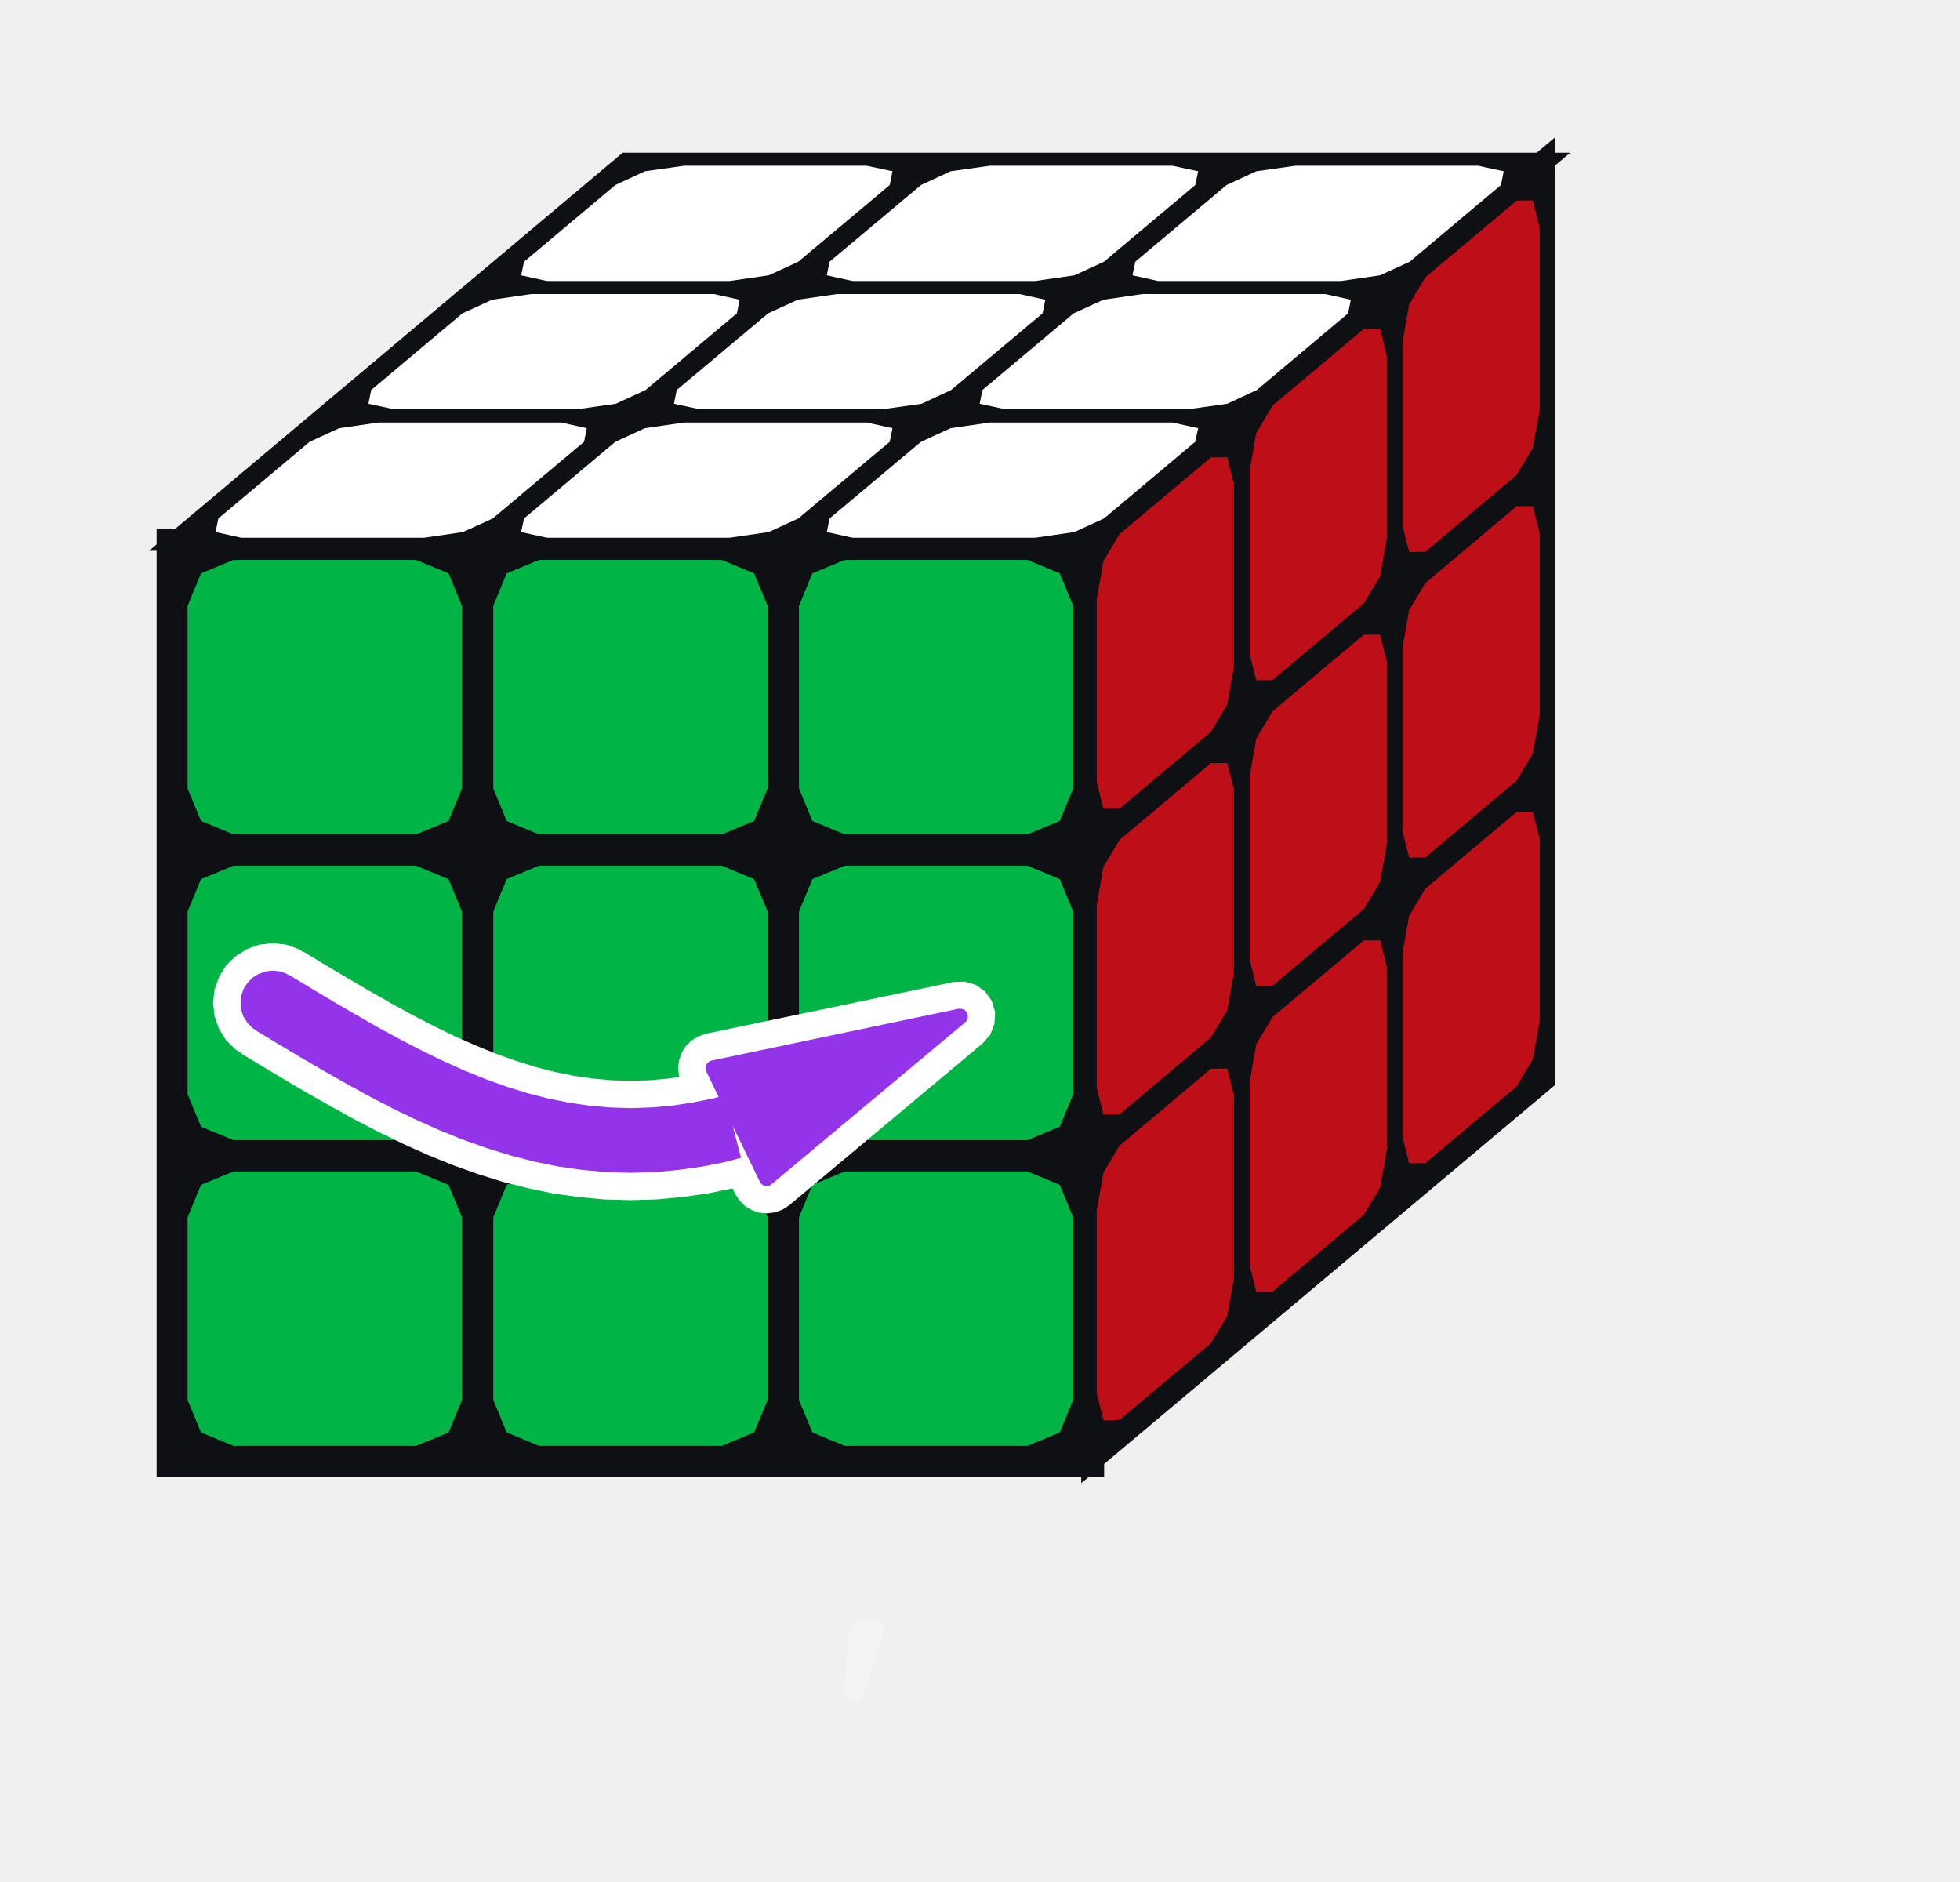
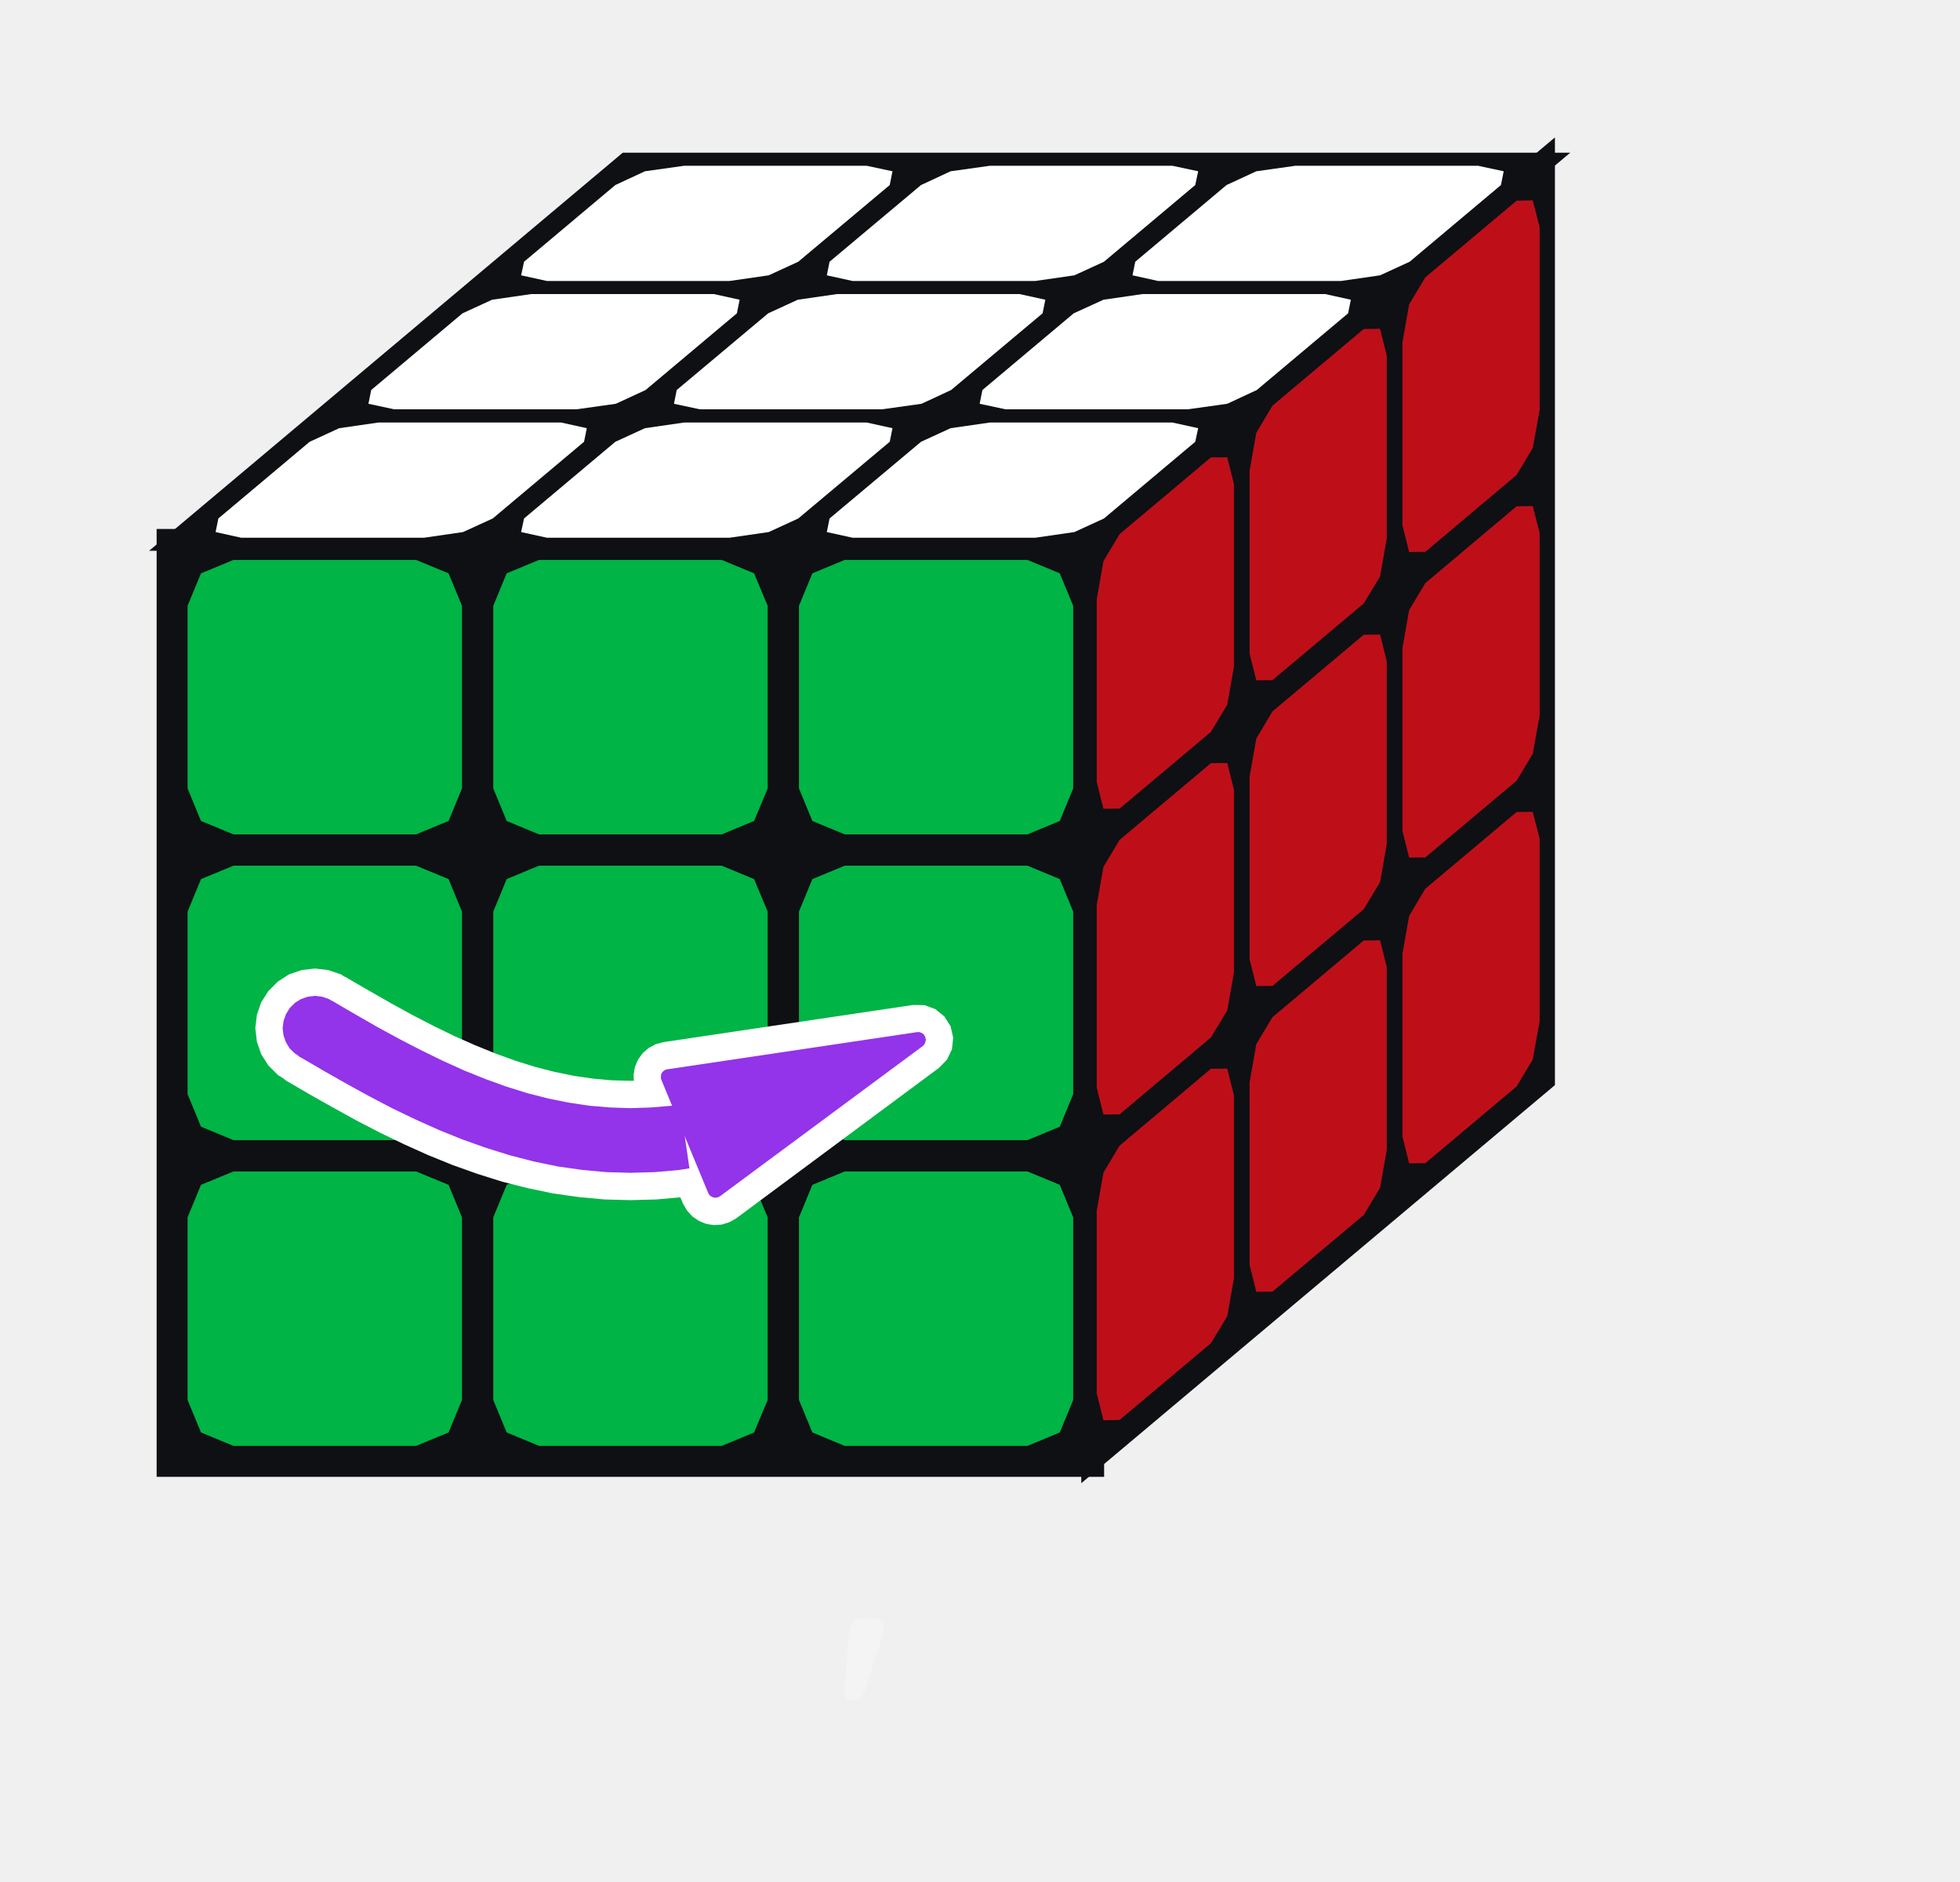
<svg xmlns="http://www.w3.org/2000/svg" viewBox="0 0 114.00 109.20" width="100" height="96">
  <polygon points="9.11,85.76 64.22,85.76 64.22,30.64 9.11,30.64" fill="#0e1014" />
  <polygon points="8.67,31.91 63.78,31.91 91.33,8.76 36.22,8.76" fill="#0e1014" />
  <polygon points="62.89,86.13 90.44,62.98 90.44,7.87 62.89,31.02" fill="#0e1014" />
  <polygon points="51.75,10.64 51.91,9.84 50.41,9.52 39.79,9.52 37.51,9.84 35.79,10.64 30.48,15.10 30.31,15.89 31.81,16.22 42.43,16.22 44.71,15.89 46.43,15.10" fill="#ffffff" />
  <polygon points="69.52,10.64 69.69,9.84 68.19,9.52 57.57,9.52 55.29,9.84 53.57,10.64 48.25,15.10 48.09,15.89 49.59,16.22 60.21,16.22 62.49,15.89 64.21,15.10" fill="#ffffff" />
  <polygon points="87.30,10.64 87.46,9.84 85.97,9.52 75.34,9.52 73.07,9.84 71.34,10.64 66.03,15.10 65.87,15.89 67.36,16.22 77.99,16.22 80.27,15.89 81.99,15.10" fill="#ffffff" />
  <polygon points="42.86,18.10 43.02,17.31 41.52,16.98 30.90,16.98 28.62,17.31 26.90,18.10 21.59,22.56 21.43,23.36 22.92,23.68 33.55,23.68 35.82,23.36 37.55,22.56" fill="#ffffff" />
  <polygon points="60.64,18.10 60.80,17.31 59.30,16.98 48.68,16.98 46.40,17.31 44.68,18.10 39.36,22.56 39.20,23.36 40.70,23.68 51.32,23.68 53.60,23.36 55.32,22.56" fill="#ffffff" />
  <polygon points="78.41,18.10 78.57,17.31 77.08,16.98 66.45,16.98 64.18,17.31 62.45,18.10 57.14,22.56 56.98,23.36 58.48,23.68 69.10,23.68 71.38,23.36 73.10,22.56" fill="#ffffff" />
  <polygon points="33.97,25.57 34.13,24.78 32.64,24.45 22.01,24.45 19.73,24.78 18.01,25.57 12.70,30.03 12.54,30.82 14.03,31.15 24.66,31.15 26.93,30.82 28.66,30.03" fill="#ffffff" />
  <polygon points="51.75,25.57 51.91,24.78 50.41,24.45 39.79,24.45 37.51,24.78 35.79,25.57 30.48,30.03 30.31,30.82 31.81,31.15 42.43,31.15 44.71,30.82 46.43,30.03" fill="#ffffff" />
  <polygon points="69.52,25.57 69.69,24.78 68.19,24.45 57.57,24.45 55.29,24.78 53.57,25.57 48.25,30.03 48.09,30.82 49.59,31.15 60.21,31.15 62.49,30.82 64.21,30.03" fill="#ffffff" />
  <polygon points="71.77,28.03 71.38,26.47 70.43,26.48 65.12,30.94 64.18,32.51 63.79,34.73 63.79,45.35 64.18,46.91 65.12,46.90 70.43,42.44 71.38,40.86 71.77,38.65" fill="#be0f19" />
  <polygon points="80.66,20.56 80.27,19.00 79.32,19.01 74.01,23.47 73.07,25.05 72.68,27.26 72.68,37.89 73.07,39.44 74.01,39.43 79.32,34.97 80.27,33.40 80.66,31.18" fill="#be0f19" />
  <polygon points="89.55,13.09 89.15,11.53 88.21,11.55 82.90,16.01 81.96,17.58 81.57,19.79 81.57,30.42 81.96,31.98 82.90,31.97 88.21,27.50 89.15,25.93 89.55,23.72" fill="#be0f19" />
  <polygon points="71.77,45.80 71.38,44.25 70.43,44.26 65.12,48.72 64.18,50.29 63.79,52.51 63.79,63.13 64.18,64.69 65.12,64.68 70.43,60.21 71.38,58.64 71.77,56.43" fill="#be0f19" />
  <polygon points="80.66,38.34 80.27,36.78 79.32,36.79 74.01,41.25 73.07,42.83 72.68,45.04 72.68,55.66 73.07,57.22 74.01,57.21 79.32,52.75 80.27,51.17 80.66,48.96" fill="#be0f19" />
  <polygon points="89.55,30.87 89.15,29.31 88.21,29.32 82.90,33.79 81.96,35.36 81.57,37.57 81.57,48.20 81.96,49.75 82.90,49.74 88.21,45.28 89.15,43.71 89.55,41.49" fill="#be0f19" />
  <polygon points="71.77,63.58 71.38,62.02 70.43,62.03 65.12,66.50 64.18,68.07 63.79,70.28 63.79,80.91 64.18,82.47 65.12,82.45 70.43,77.99 71.38,76.42 71.77,74.21" fill="#be0f19" />
  <polygon points="80.66,56.11 80.27,54.56 79.32,54.57 74.01,59.03 73.07,60.60 72.68,62.82 72.68,73.44 73.07,75.00 74.01,74.99 79.32,70.53 80.27,68.95 80.66,66.74" fill="#be0f19" />
  <polygon points="89.55,48.65 89.15,47.09 88.21,47.10 82.90,51.56 81.96,53.14 81.57,55.35 81.57,65.97 81.96,67.53 82.90,67.52 88.21,63.06 89.15,61.49 89.55,59.27" fill="#be0f19" />
  <polygon points="26.87,35.11 26.09,33.22 24.20,32.44 13.58,32.44 11.69,33.22 10.91,35.11 10.91,45.73 11.69,47.62 13.58,48.40 24.20,48.40 26.09,47.62 26.87,45.73" fill="#00b445" />
  <polygon points="44.65,35.11 43.86,33.22 41.98,32.44 31.35,32.44 29.47,33.22 28.69,35.11 28.69,45.73 29.47,47.62 31.35,48.40 41.98,48.40 43.86,47.62 44.65,45.73" fill="#00b445" />
  <polygon points="62.42,35.11 61.64,33.22 59.76,32.44 49.13,32.44 47.25,33.22 46.47,35.11 46.47,45.73 47.25,47.62 49.13,48.40 59.76,48.40 61.64,47.62 62.42,45.73" fill="#00b445" />
  <polygon points="26.87,52.89 26.09,51.00 24.20,50.22 13.58,50.22 11.69,51.00 10.91,52.89 10.91,63.51 11.69,65.40 13.58,66.18 24.20,66.18 26.09,65.40 26.87,63.51" fill="#00b445" />
  <polygon points="44.65,52.89 43.86,51.00 41.98,50.22 31.35,50.22 29.47,51.00 28.69,52.89 28.69,63.51 29.47,65.40 31.35,66.18 41.98,66.18 43.86,65.40 44.65,63.51" fill="#00b445" />
  <polygon points="62.42,52.89 61.64,51.00 59.76,50.22 49.13,50.22 47.25,51.00 46.47,52.89 46.47,63.51 47.25,65.40 49.13,66.18 59.76,66.18 61.64,65.40 62.42,63.51" fill="#00b445" />
  <polygon points="26.87,70.67 26.09,68.78 24.20,68.00 13.58,68.00 11.69,68.78 10.91,70.67 10.91,81.29 11.69,83.18 13.58,83.96 24.20,83.96 26.09,83.18 26.87,81.29" fill="#00b445" />
  <polygon points="44.65,70.67 43.86,68.78 41.98,68.00 31.35,68.00 29.47,68.78 28.69,70.67 28.69,81.29 29.47,83.18 31.35,83.96 41.98,83.96 43.86,83.18 44.65,81.29" fill="#00b445" />
  <polygon points="62.42,70.67 61.64,68.78 59.76,68.00 49.13,68.00 47.25,68.78 46.47,70.67 46.47,81.29 47.25,83.18 49.13,83.96 59.76,83.96 61.64,83.18 62.42,81.29" fill="#00b445" />
-   <polygon points="17.66,55.23 18.95,56.01 20.23,56.77 21.50,57.51 22.76,58.23 24.00,58.91 25.22,59.54 26.43,60.13 27.63,60.66 28.81,61.14 29.97,61.56 31.12,61.92 32.25,62.21 33.37,62.44 34.47,62.60 35.57,62.70 36.67,62.73 37.76,62.70 38.86,62.60 39.97,62.44 41.11,62.20 41.77,62.03 43.50,68.75 42.62,68.98 41.17,69.28 39.67,69.49 38.17,69.63 36.67,69.67 35.16,69.63 33.66,69.49 32.17,69.28 30.69,68.97 29.22,68.60 27.76,68.14 26.33,67.63 24.90,67.05 23.50,66.42 22.11,65.75 20.74,65.04 19.38,64.29 18.03,63.53 16.70,62.75 15.38,61.96 14.07,61.17" fill="#ffffff" />
-   <polygon points="19.34,58.20 19.25,57.43 19.00,56.69 18.58,56.03 18.03,55.49 17.37,55.07 16.64,54.81 15.87,54.73 15.09,54.81 14.36,55.07 13.70,55.49 13.15,56.03 12.74,56.69 12.48,57.43 12.39,58.20 12.48,58.97 12.74,59.71 13.15,60.37 13.70,60.91 14.36,61.33 15.09,61.59 15.87,61.67 16.64,61.59 17.37,61.33 18.03,60.91 18.58,60.37 19.00,59.71 19.25,58.97" fill="#ffffff" />
-   <polygon points="39.65,62.89 39.50,62.45 39.44,61.99 39.50,61.53 39.65,61.09 39.90,60.70 40.23,60.38 40.63,60.14 41.07,59.99 55.43,56.99 56.10,56.96 56.75,57.15 57.30,57.54 57.69,58.09 57.88,58.74 57.84,59.41 57.60,60.04 57.16,60.55 45.90,69.97 45.52,70.22 45.08,70.38 44.62,70.44 44.16,70.40 43.73,70.25 43.33,70.01 43.00,69.68 42.75,69.29" fill="#ffffff" />
-   <polygon points="16.84,56.59 18.13,57.37 19.42,58.14 20.71,58.89 21.98,59.62 23.25,60.31 24.51,60.96 25.76,61.57 27.00,62.13 28.24,62.63 29.46,63.07 30.68,63.45 31.89,63.76 33.09,64.00 34.29,64.18 35.48,64.28 36.67,64.32 37.86,64.28 39.05,64.18 40.24,64.00 41.46,63.76 42.16,63.57 43.10,67.21 42.28,67.43 40.89,67.71 39.49,67.91 38.08,68.04 36.67,68.08 35.26,68.04 33.85,67.91 32.44,67.71 31.04,67.42 29.65,67.06 28.27,66.63 26.89,66.14 25.53,65.59 24.17,64.98 22.82,64.33 21.48,63.63 20.15,62.90 18.83,62.15 17.51,61.38 16.20,60.60 14.90,59.81" fill="#9333ea" />
-   <polygon points="17.75,58.20 17.70,57.78 17.56,57.38 17.34,57.03 17.04,56.73 16.68,56.51 16.29,56.37 15.87,56.32 15.45,56.37 15.05,56.51 14.69,56.73 14.40,57.03 14.17,57.38 14.03,57.78 13.99,58.20 14.03,58.62 14.17,59.02 14.40,59.37 14.69,59.67 15.05,59.89 15.45,60.03 15.87,60.08 16.29,60.03 16.68,59.89 17.04,59.67 17.34,59.37 17.56,59.02 17.70,58.62" fill="#9333ea" />
-   <polygon points="41.08,62.19 41.05,62.09 41.04,61.99 41.05,61.89 41.08,61.80 41.14,61.71 41.21,61.64 41.30,61.58 41.40,61.55 55.75,58.54 55.90,58.54 56.05,58.58 56.17,58.67 56.25,58.79 56.29,58.93 56.29,59.08 56.23,59.22 56.14,59.33 44.88,68.74 44.80,68.80 44.70,68.84 44.60,68.85 44.50,68.84 44.40,68.81 44.31,68.75 44.24,68.68 44.19,68.59" fill="#9333ea" />
+   <polygon points="20.10,56.69 20.22,56.77 21.50,57.51 22.76,58.23 24.00,58.91 25.22,59.54 26.43,60.13 27.63,60.66 28.81,61.14 29.97,61.56 31.12,61.92 32.25,62.21 33.37,62.44 34.47,62.60 35.57,62.70 36.67,62.73 37.76,62.70 38.90,62.59 39.33,62.53 40.34,69.40 39.63,69.50 38.17,69.63 36.67,69.67 35.16,69.63 33.66,69.49 32.17,69.28 30.69,68.97 29.22,68.60 27.76,68.14 26.33,67.63 24.90,67.05 23.50,66.42 22.11,65.75 20.74,65.04 19.38,64.29 18.03,63.53 16.71,62.76 16.54,62.65" fill="#ffffff" />
+   <polygon points="21.79,59.67 21.71,58.90 21.45,58.17 21.04,57.51 20.49,56.96 19.83,56.54 19.09,56.29 18.32,56.20 17.55,56.29 16.81,56.54 16.16,56.96 15.61,57.51 15.19,58.17 14.94,58.90 14.85,59.67 14.94,60.45 15.19,61.18 15.61,61.84 16.16,62.39 16.81,62.80 17.55,63.06 18.32,63.15 19.09,63.06 19.83,62.80 20.49,62.39 21.04,61.84 21.45,61.18 21.71,60.45" fill="#ffffff" />
+   <polygon points="37.00,63.29 36.87,62.84 36.85,62.38 36.93,61.92 37.11,61.50 37.38,61.12 37.73,60.82 38.14,60.60 38.59,60.48 53.10,58.32 53.77,58.33 54.40,58.56 54.93,58.99 55.29,59.56 55.44,60.22 55.37,60.89 55.08,61.50 54.61,61.98 42.83,70.72 42.43,70.95 41.98,71.09 41.52,71.12 41.07,71.05 40.64,70.87 40.26,70.61 39.95,70.26 39.72,69.86" fill="#ffffff" />
+   <polygon points="19.28,58.06 19.42,58.14 20.71,58.89 21.98,59.62 23.25,60.31 24.51,60.96 25.76,61.57 27.00,62.13 28.24,62.63 29.46,63.07 30.68,63.45 31.89,63.76 33.09,64.00 34.29,64.18 35.48,64.28 36.67,64.32 37.86,64.28 39.07,64.18 39.56,64.10 40.10,67.82 39.47,67.92 38.08,68.04 36.67,68.08 35.26,68.04 33.85,67.91 32.44,67.71 31.04,67.42 29.65,67.06 28.27,66.63 26.89,66.14 25.53,65.59 24.17,64.98 22.82,64.33 21.48,63.63 20.15,62.90 18.83,62.15 17.51,61.38 17.36,61.29" fill="#9333ea" />
+   <polygon points="20.20,59.67 20.15,59.26 20.01,58.86 19.79,58.50 19.49,58.20 19.14,57.98 18.74,57.84 18.32,57.79 17.90,57.84 17.50,57.98 17.15,58.20 16.85,58.50 16.63,58.86 16.49,59.26 16.44,59.67 16.49,60.09 16.63,60.49 16.85,60.85 17.15,61.14 17.50,61.37 17.90,61.51 18.32,61.55 18.74,61.51 19.14,61.37 19.49,61.14 19.79,60.85 20.01,60.49 20.15,60.09" fill="#9333ea" />
+   <polygon points="38.47,62.68 38.44,62.58 38.44,62.48 38.45,62.38 38.49,62.28 38.55,62.20 38.63,62.13 38.72,62.08 38.82,62.06 53.33,59.90 53.48,59.90 53.62,59.95 53.74,60.04 53.81,60.17 53.85,60.32 53.83,60.46 53.77,60.60 53.67,60.71 41.88,69.44 41.79,69.49 41.69,69.52 41.59,69.53 41.49,69.51 41.40,69.47 41.31,69.42 41.24,69.34 41.19,69.25" fill="#9333ea" />
  <polygon points="49.38,94.77 49.50,94.34 49.78,94.09 50.21,94.00 50.70,94.00 51.09,94.06 51.33,94.25 51.42,94.54 51.36,94.91 50.27,98.26 50.11,98.55 49.88,98.73 49.58,98.78 49.30,98.71 49.15,98.50 49.12,98.13" fill="#f4f4f4" />
</svg>
